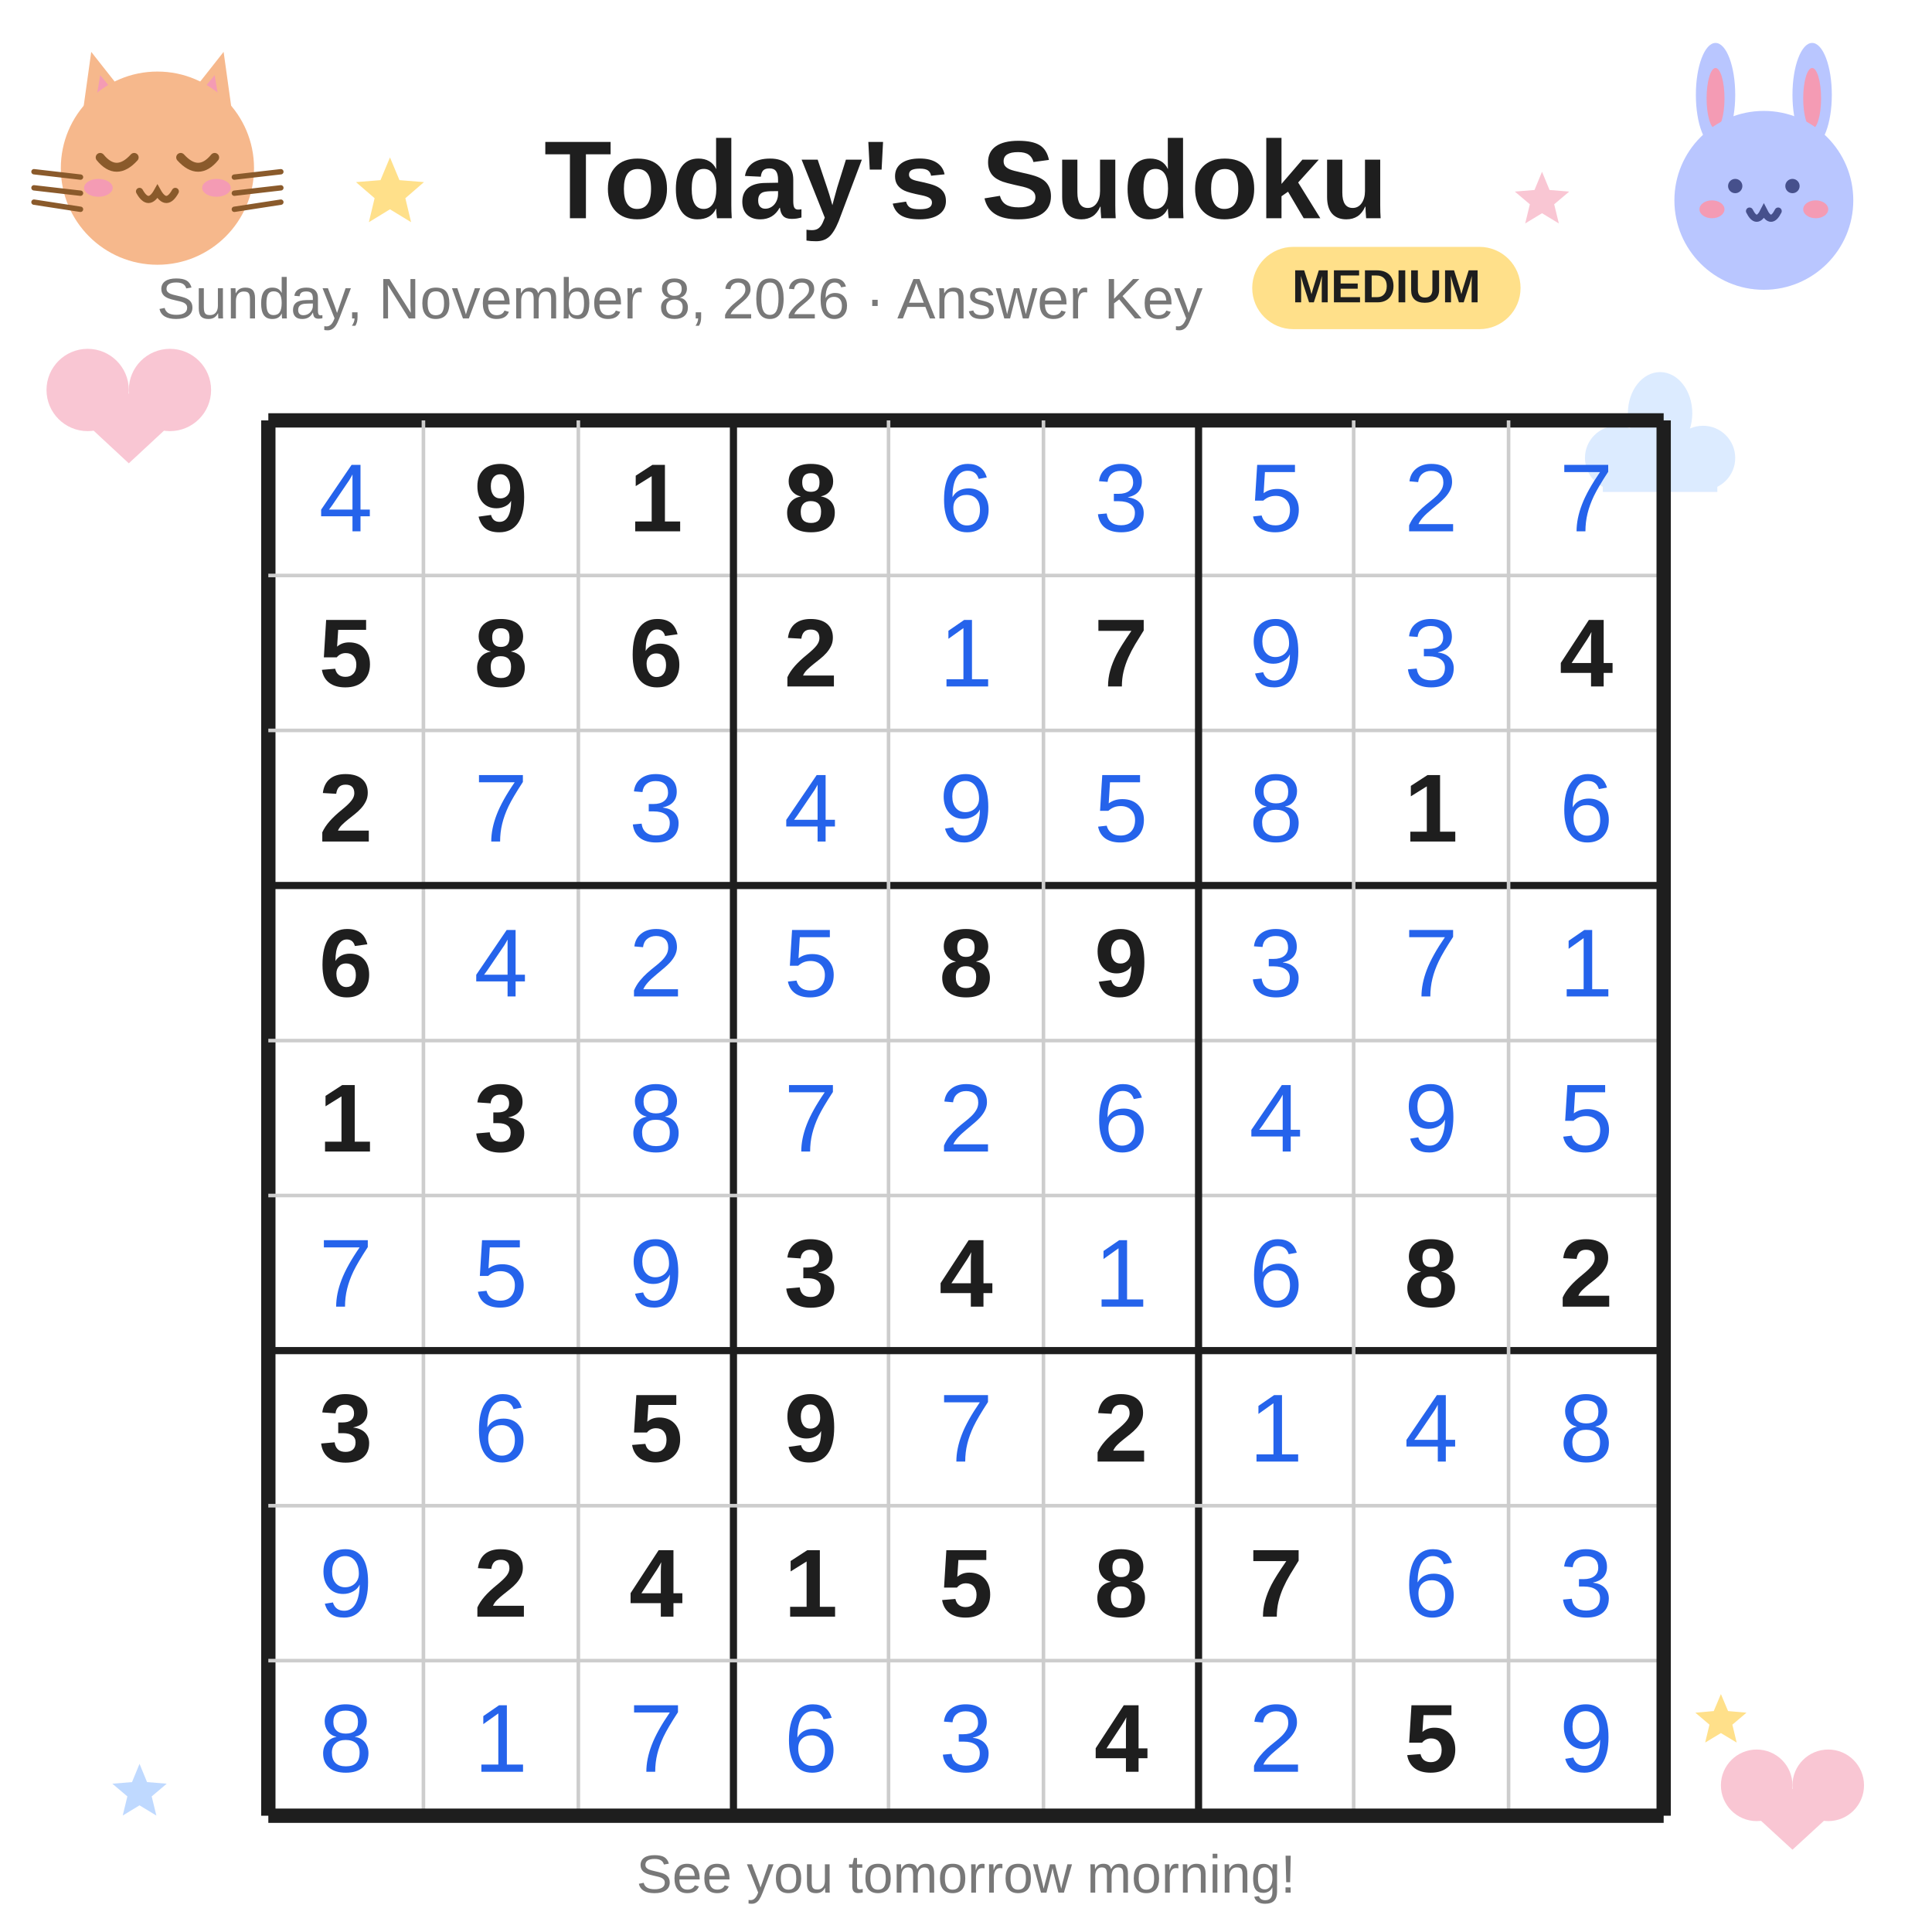
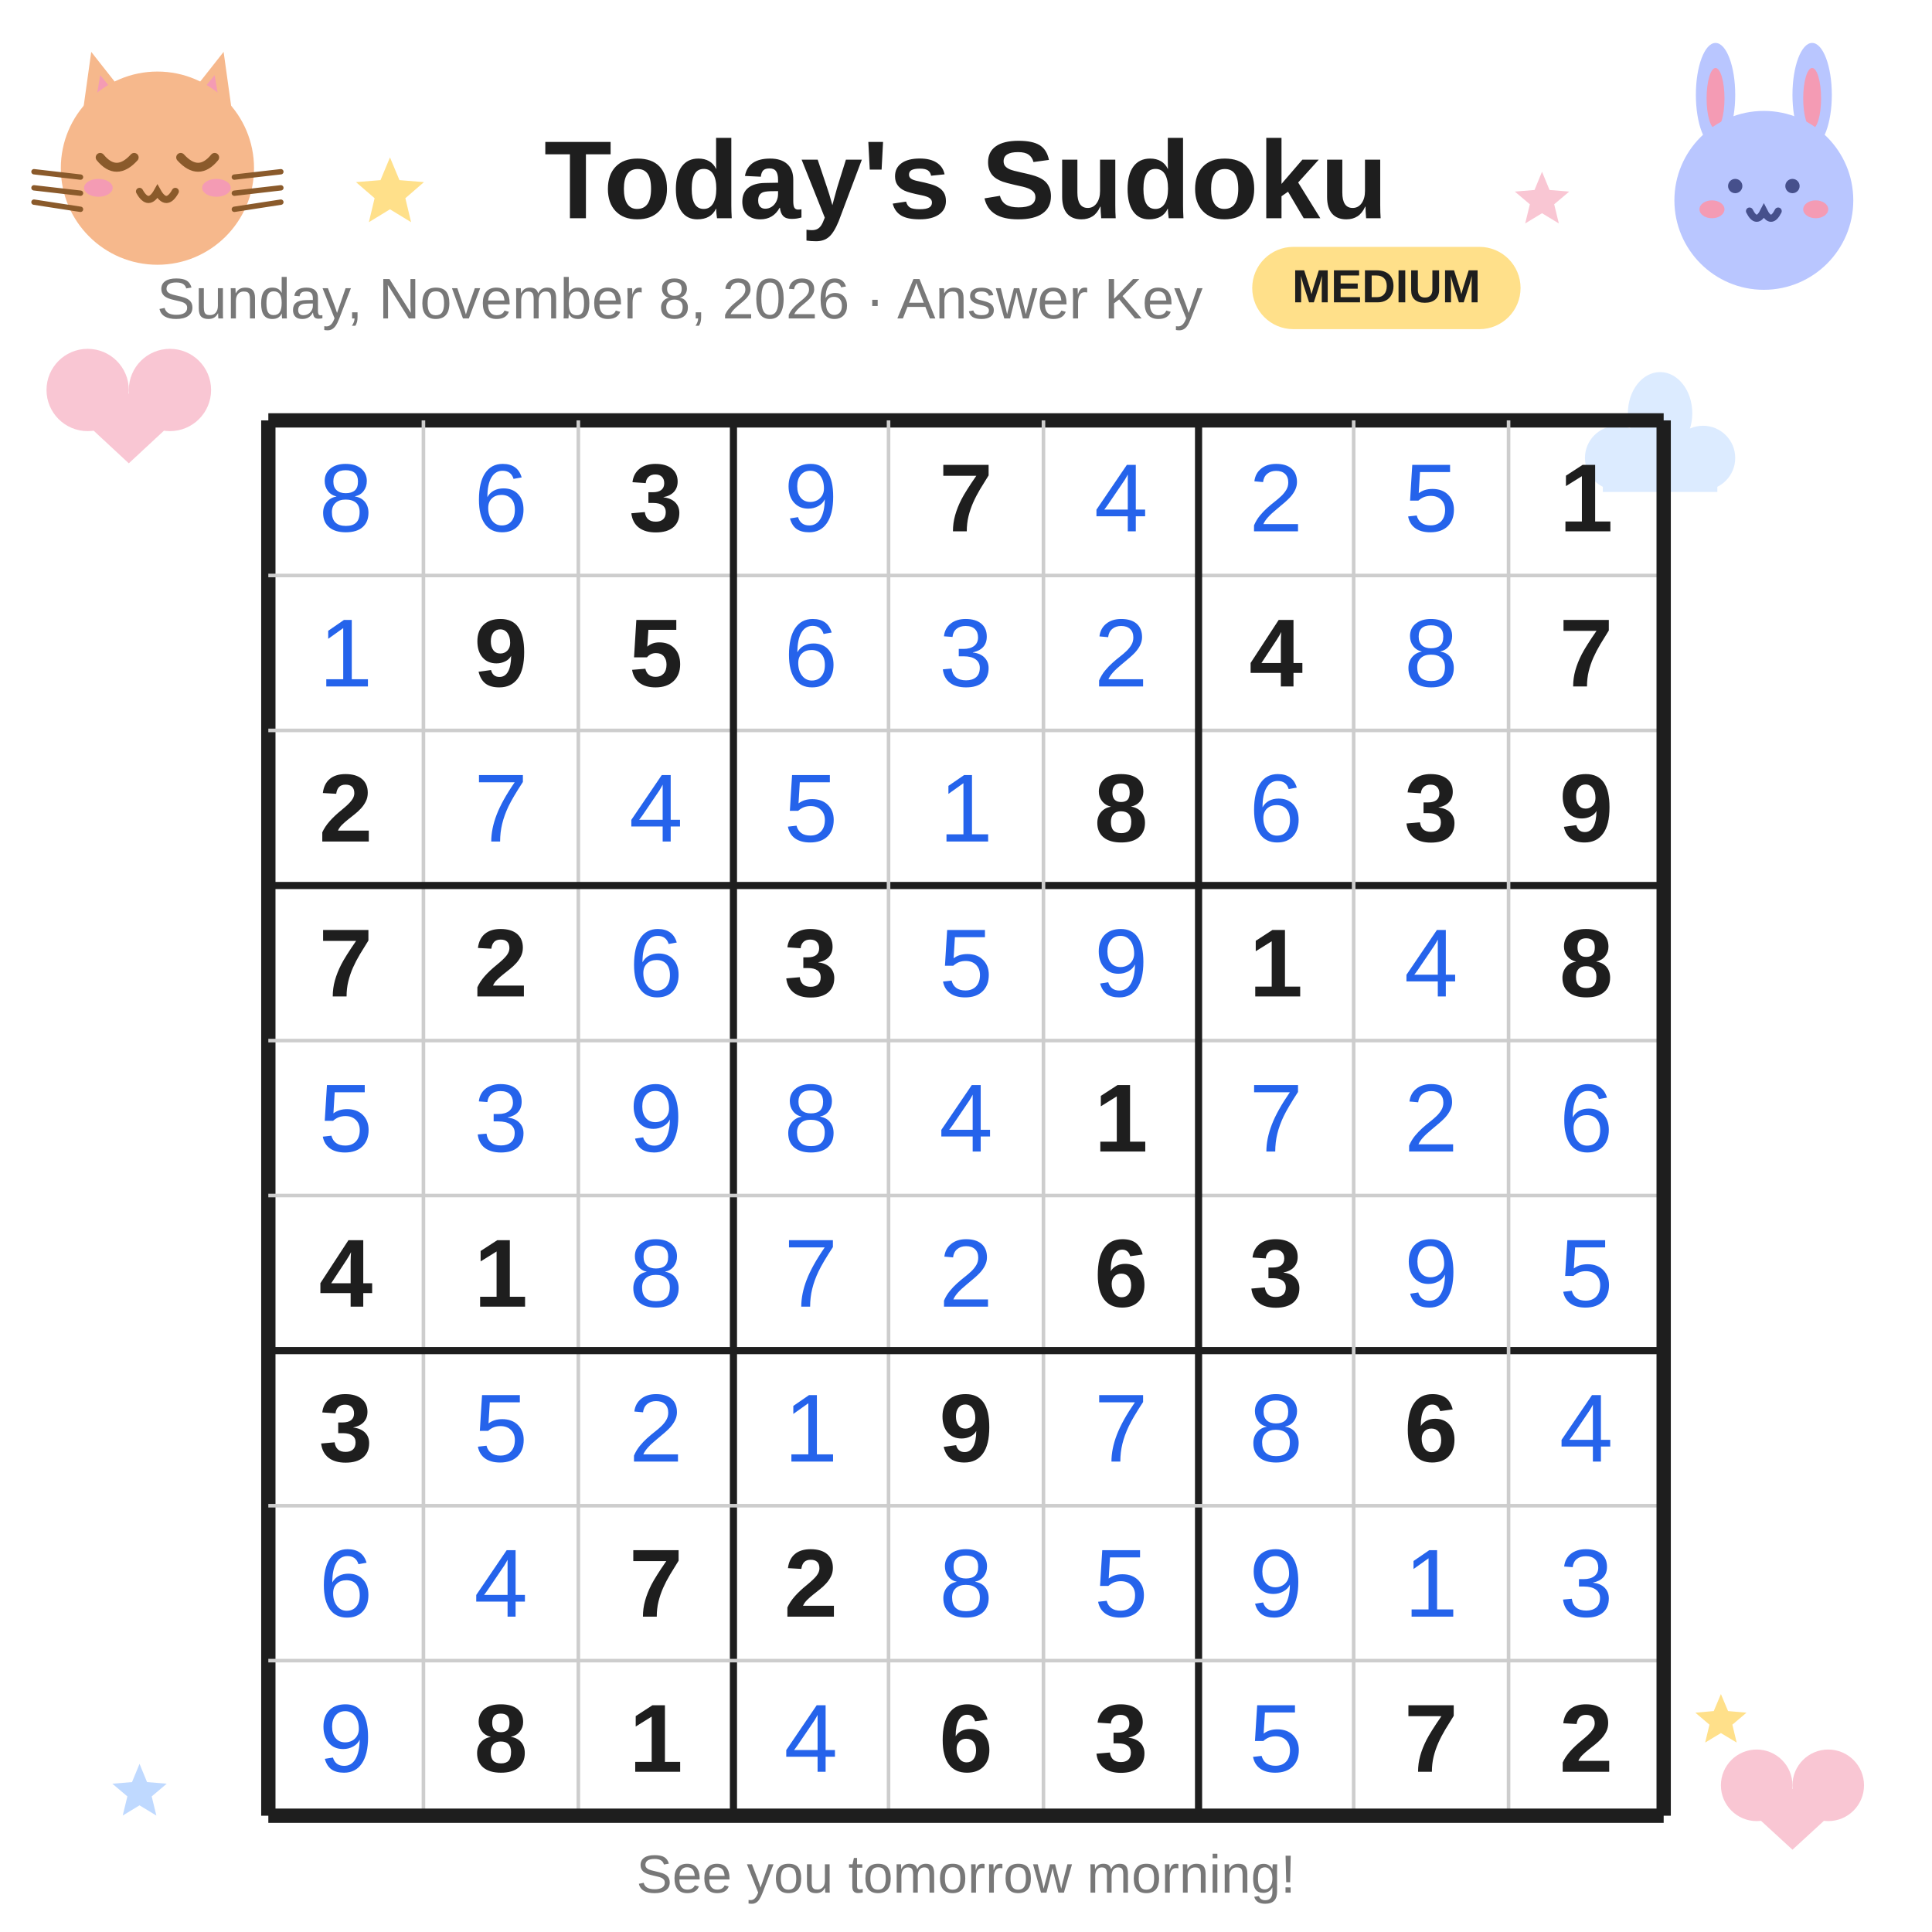
<svg xmlns="http://www.w3.org/2000/svg" viewBox="0 0 1080 1080" width="1080" height="1080">
  <rect width="1080" height="1080" fill="white" />
  <polygon points="45,72 51,29 77,62" fill="#f6b88c" />
  <polygon points="131,72 125,29 99,62" fill="#f6b88c" />
  <polygon points="52,66 56,42 70,59" fill="#f49bb4" />
  <polygon points="124,66 120,42 106,59" fill="#f49bb4" />
  <ellipse cx="88" cy="94" rx="54" ry="54" fill="#f6b88c" />
  <path d="M 56 88 Q 65 99 75 88" stroke="#8a5a2b" stroke-width="5" fill="none" stroke-linecap="round" />
  <path d="M 101 88 Q 111 99 120 88" stroke="#8a5a2b" stroke-width="5" fill="none" stroke-linecap="round" />
  <path d="M 78 107 Q 83 116 88 107 Q 93 116 98 107" stroke="#8a5a2b" stroke-width="4" fill="none" stroke-linecap="round" />
  <ellipse cx="55" cy="105" rx="8" ry="5" fill="#f49bb4" />
  <ellipse cx="121" cy="105" rx="8" ry="5" fill="#f49bb4" />
  <line x1="19" y1="96" x2="45" y2="99" stroke="#8a5a2b" stroke-width="3" stroke-linecap="round" />
  <line x1="131" y1="99" x2="157" y2="96" stroke="#8a5a2b" stroke-width="3" stroke-linecap="round" />
  <line x1="19" y1="105" x2="45" y2="108" stroke="#8a5a2b" stroke-width="3" stroke-linecap="round" />
  <line x1="131" y1="108" x2="157" y2="105" stroke="#8a5a2b" stroke-width="3" stroke-linecap="round" />
  <line x1="19" y1="113" x2="45" y2="117" stroke="#8a5a2b" stroke-width="3" stroke-linecap="round" />
  <line x1="131" y1="117" x2="157" y2="113" stroke="#8a5a2b" stroke-width="3" stroke-linecap="round" />
  <ellipse cx="959" cy="53" rx="11" ry="29" fill="#b9c6ff" />
  <ellipse cx="1013" cy="53" rx="11" ry="29" fill="#b9c6ff" />
  <ellipse cx="959" cy="55" rx="5" ry="17" fill="#f49bb4" />
  <ellipse cx="1013" cy="55" rx="5" ry="17" fill="#f49bb4" />
  <ellipse cx="986" cy="112" rx="50" ry="50" fill="#b9c6ff" />
  <circle cx="970" cy="104" r="4" fill="#46508c" />
  <circle cx="1002" cy="104" r="4" fill="#46508c" />
  <path d="M 978 118 Q 982 126 986 118 Q 990 126 994 118" stroke="#46508c" stroke-width="4" fill="none" stroke-linecap="round" />
  <ellipse cx="957" cy="117" rx="7" ry="5" fill="#f49bb4" />
  <ellipse cx="1015" cy="117" rx="7" ry="5" fill="#f49bb4" />
  <polygon points="218.0,88.0 223.3,100.7 237.0,101.8 226.6,110.8 229.8,124.2 218.0,117.0 206.2,124.2 209.4,110.8 199.0,101.8 212.7,100.7" fill="#ffe08a" />
  <polygon points="862.0,96.0 866.2,106.2 877.2,107.1 868.8,114.2 871.4,124.9 862.0,119.2 852.6,124.9 855.2,114.2 846.8,107.1 857.8,106.2" fill="#f9c6d3" />
  <polygon points="78.0,986.0 82.2,996.2 93.2,997.1 84.8,1004.2 87.4,1014.9 78.0,1009.2 68.6,1014.9 71.2,1004.2 62.8,997.1 73.8,996.2" fill="#bfd9ff" />
  <polygon points="962.0,947.0 966.0,956.5 976.3,957.4 968.4,964.1 970.8,974.1 962.0,968.8 953.2,974.1 955.6,964.1 947.7,957.4 958.0,956.5" fill="#ffe08a" />
  <circle cx="49" cy="218" r="23" fill="#f9c6d3" />
  <circle cx="95" cy="218" r="23" fill="#f9c6d3" />
  <polygon points="30,220 114,220 72,259" fill="#f9c6d3" />
  <circle cx="982" cy="998" r="20" fill="#f9c6d3" />
  <circle cx="1022" cy="998" r="20" fill="#f9c6d3" />
  <polygon points="965,1000 1039,1000 1002,1034" fill="#f9c6d3" />
  <g fill="#dcebff">
    <ellipse cx="904" cy="256" rx="18" ry="18" />
    <ellipse cx="928" cy="231" rx="18" ry="23" />
    <ellipse cx="952" cy="256" rx="18" ry="18" />
    <rect x="896" y="250" width="64" height="25" />
  </g>
  <text x="540" y="122" text-anchor="middle" font-family="DM Sans, Arial, Helvetica, sans-serif" font-size="62" font-weight="700" fill="#1e1e1e">Today's Sudoku</text>
  <text x="380" y="178" text-anchor="middle" font-family="DM Sans, Arial, Helvetica, sans-serif" font-size="32" fill="#787878">Sunday, November 8, 2026  ·  Answer Key</text>
  <rect x="700" y="138" width="150" height="46" rx="23" fill="#ffe08a" />
  <text x="775" y="169" text-anchor="middle" font-family="DM Sans, Arial, Helvetica, sans-serif" font-size="26" font-weight="700" fill="#1e1e1e">MEDIUM</text>
-   <text x="193.3" y="278.3" text-anchor="middle" dominant-baseline="central" font-family="DM Sans, Arial, Helvetica, sans-serif" font-size="54" font-weight="400" fill="#2563eb">4</text>
-   <text x="280.0" y="278.3" text-anchor="middle" dominant-baseline="central" font-family="DM Sans, Arial, Helvetica, sans-serif" font-size="54" font-weight="700" fill="#1e1e1e">9</text>
-   <text x="366.7" y="278.3" text-anchor="middle" dominant-baseline="central" font-family="DM Sans, Arial, Helvetica, sans-serif" font-size="54" font-weight="700" fill="#1e1e1e">1</text>
-   <text x="453.3" y="278.3" text-anchor="middle" dominant-baseline="central" font-family="DM Sans, Arial, Helvetica, sans-serif" font-size="54" font-weight="700" fill="#1e1e1e">8</text>
-   <text x="540.0" y="278.3" text-anchor="middle" dominant-baseline="central" font-family="DM Sans, Arial, Helvetica, sans-serif" font-size="54" font-weight="400" fill="#2563eb">6</text>
-   <text x="626.7" y="278.3" text-anchor="middle" dominant-baseline="central" font-family="DM Sans, Arial, Helvetica, sans-serif" font-size="54" font-weight="400" fill="#2563eb">3</text>
-   <text x="713.3" y="278.3" text-anchor="middle" dominant-baseline="central" font-family="DM Sans, Arial, Helvetica, sans-serif" font-size="54" font-weight="400" fill="#2563eb">5</text>
-   <text x="800.0" y="278.3" text-anchor="middle" dominant-baseline="central" font-family="DM Sans, Arial, Helvetica, sans-serif" font-size="54" font-weight="400" fill="#2563eb">2</text>
-   <text x="886.7" y="278.3" text-anchor="middle" dominant-baseline="central" font-family="DM Sans, Arial, Helvetica, sans-serif" font-size="54" font-weight="400" fill="#2563eb">7</text>
-   <text x="193.3" y="365.0" text-anchor="middle" dominant-baseline="central" font-family="DM Sans, Arial, Helvetica, sans-serif" font-size="54" font-weight="700" fill="#1e1e1e">5</text>
-   <text x="280.0" y="365.0" text-anchor="middle" dominant-baseline="central" font-family="DM Sans, Arial, Helvetica, sans-serif" font-size="54" font-weight="700" fill="#1e1e1e">8</text>
-   <text x="366.7" y="365.0" text-anchor="middle" dominant-baseline="central" font-family="DM Sans, Arial, Helvetica, sans-serif" font-size="54" font-weight="700" fill="#1e1e1e">6</text>
-   <text x="453.3" y="365.0" text-anchor="middle" dominant-baseline="central" font-family="DM Sans, Arial, Helvetica, sans-serif" font-size="54" font-weight="700" fill="#1e1e1e">2</text>
-   <text x="540.0" y="365.0" text-anchor="middle" dominant-baseline="central" font-family="DM Sans, Arial, Helvetica, sans-serif" font-size="54" font-weight="400" fill="#2563eb">1</text>
-   <text x="626.7" y="365.0" text-anchor="middle" dominant-baseline="central" font-family="DM Sans, Arial, Helvetica, sans-serif" font-size="54" font-weight="700" fill="#1e1e1e">7</text>
-   <text x="713.3" y="365.0" text-anchor="middle" dominant-baseline="central" font-family="DM Sans, Arial, Helvetica, sans-serif" font-size="54" font-weight="400" fill="#2563eb">9</text>
-   <text x="800.0" y="365.0" text-anchor="middle" dominant-baseline="central" font-family="DM Sans, Arial, Helvetica, sans-serif" font-size="54" font-weight="400" fill="#2563eb">3</text>
-   <text x="886.7" y="365.0" text-anchor="middle" dominant-baseline="central" font-family="DM Sans, Arial, Helvetica, sans-serif" font-size="54" font-weight="700" fill="#1e1e1e">4</text>
+   <text x="193.3" y="278.3" text-anchor="middle" dominant-baseline="central" font-family="DM Sans, Arial, Helvetica, sans-serif" font-size="54" font-weight="400" fill="#2563eb">8</text>
+   <text x="280.0" y="278.3" text-anchor="middle" dominant-baseline="central" font-family="DM Sans, Arial, Helvetica, sans-serif" font-size="54" font-weight="400" fill="#2563eb">6</text>
+   <text x="366.7" y="278.3" text-anchor="middle" dominant-baseline="central" font-family="DM Sans, Arial, Helvetica, sans-serif" font-size="54" font-weight="700" fill="#1e1e1e">3</text>
+   <text x="453.3" y="278.3" text-anchor="middle" dominant-baseline="central" font-family="DM Sans, Arial, Helvetica, sans-serif" font-size="54" font-weight="400" fill="#2563eb">9</text>
+   <text x="540.0" y="278.3" text-anchor="middle" dominant-baseline="central" font-family="DM Sans, Arial, Helvetica, sans-serif" font-size="54" font-weight="700" fill="#1e1e1e">7</text>
+   <text x="626.7" y="278.3" text-anchor="middle" dominant-baseline="central" font-family="DM Sans, Arial, Helvetica, sans-serif" font-size="54" font-weight="400" fill="#2563eb">4</text>
+   <text x="713.3" y="278.3" text-anchor="middle" dominant-baseline="central" font-family="DM Sans, Arial, Helvetica, sans-serif" font-size="54" font-weight="400" fill="#2563eb">2</text>
+   <text x="800.0" y="278.3" text-anchor="middle" dominant-baseline="central" font-family="DM Sans, Arial, Helvetica, sans-serif" font-size="54" font-weight="400" fill="#2563eb">5</text>
+   <text x="886.7" y="278.3" text-anchor="middle" dominant-baseline="central" font-family="DM Sans, Arial, Helvetica, sans-serif" font-size="54" font-weight="700" fill="#1e1e1e">1</text>
+   <text x="193.3" y="365.0" text-anchor="middle" dominant-baseline="central" font-family="DM Sans, Arial, Helvetica, sans-serif" font-size="54" font-weight="400" fill="#2563eb">1</text>
+   <text x="280.0" y="365.0" text-anchor="middle" dominant-baseline="central" font-family="DM Sans, Arial, Helvetica, sans-serif" font-size="54" font-weight="700" fill="#1e1e1e">9</text>
+   <text x="366.7" y="365.0" text-anchor="middle" dominant-baseline="central" font-family="DM Sans, Arial, Helvetica, sans-serif" font-size="54" font-weight="700" fill="#1e1e1e">5</text>
+   <text x="453.3" y="365.0" text-anchor="middle" dominant-baseline="central" font-family="DM Sans, Arial, Helvetica, sans-serif" font-size="54" font-weight="400" fill="#2563eb">6</text>
+   <text x="540.0" y="365.0" text-anchor="middle" dominant-baseline="central" font-family="DM Sans, Arial, Helvetica, sans-serif" font-size="54" font-weight="400" fill="#2563eb">3</text>
+   <text x="626.7" y="365.0" text-anchor="middle" dominant-baseline="central" font-family="DM Sans, Arial, Helvetica, sans-serif" font-size="54" font-weight="400" fill="#2563eb">2</text>
+   <text x="713.3" y="365.0" text-anchor="middle" dominant-baseline="central" font-family="DM Sans, Arial, Helvetica, sans-serif" font-size="54" font-weight="700" fill="#1e1e1e">4</text>
+   <text x="800.0" y="365.0" text-anchor="middle" dominant-baseline="central" font-family="DM Sans, Arial, Helvetica, sans-serif" font-size="54" font-weight="400" fill="#2563eb">8</text>
+   <text x="886.7" y="365.0" text-anchor="middle" dominant-baseline="central" font-family="DM Sans, Arial, Helvetica, sans-serif" font-size="54" font-weight="700" fill="#1e1e1e">7</text>
  <text x="193.3" y="451.7" text-anchor="middle" dominant-baseline="central" font-family="DM Sans, Arial, Helvetica, sans-serif" font-size="54" font-weight="700" fill="#1e1e1e">2</text>
  <text x="280.0" y="451.7" text-anchor="middle" dominant-baseline="central" font-family="DM Sans, Arial, Helvetica, sans-serif" font-size="54" font-weight="400" fill="#2563eb">7</text>
-   <text x="366.7" y="451.7" text-anchor="middle" dominant-baseline="central" font-family="DM Sans, Arial, Helvetica, sans-serif" font-size="54" font-weight="400" fill="#2563eb">3</text>
-   <text x="453.3" y="451.7" text-anchor="middle" dominant-baseline="central" font-family="DM Sans, Arial, Helvetica, sans-serif" font-size="54" font-weight="400" fill="#2563eb">4</text>
-   <text x="540.0" y="451.7" text-anchor="middle" dominant-baseline="central" font-family="DM Sans, Arial, Helvetica, sans-serif" font-size="54" font-weight="400" fill="#2563eb">9</text>
-   <text x="626.7" y="451.7" text-anchor="middle" dominant-baseline="central" font-family="DM Sans, Arial, Helvetica, sans-serif" font-size="54" font-weight="400" fill="#2563eb">5</text>
-   <text x="713.3" y="451.7" text-anchor="middle" dominant-baseline="central" font-family="DM Sans, Arial, Helvetica, sans-serif" font-size="54" font-weight="400" fill="#2563eb">8</text>
-   <text x="800.0" y="451.7" text-anchor="middle" dominant-baseline="central" font-family="DM Sans, Arial, Helvetica, sans-serif" font-size="54" font-weight="700" fill="#1e1e1e">1</text>
-   <text x="886.7" y="451.7" text-anchor="middle" dominant-baseline="central" font-family="DM Sans, Arial, Helvetica, sans-serif" font-size="54" font-weight="400" fill="#2563eb">6</text>
-   <text x="193.3" y="538.3" text-anchor="middle" dominant-baseline="central" font-family="DM Sans, Arial, Helvetica, sans-serif" font-size="54" font-weight="700" fill="#1e1e1e">6</text>
-   <text x="280.0" y="538.3" text-anchor="middle" dominant-baseline="central" font-family="DM Sans, Arial, Helvetica, sans-serif" font-size="54" font-weight="400" fill="#2563eb">4</text>
-   <text x="366.7" y="538.3" text-anchor="middle" dominant-baseline="central" font-family="DM Sans, Arial, Helvetica, sans-serif" font-size="54" font-weight="400" fill="#2563eb">2</text>
-   <text x="453.3" y="538.3" text-anchor="middle" dominant-baseline="central" font-family="DM Sans, Arial, Helvetica, sans-serif" font-size="54" font-weight="400" fill="#2563eb">5</text>
-   <text x="540.0" y="538.3" text-anchor="middle" dominant-baseline="central" font-family="DM Sans, Arial, Helvetica, sans-serif" font-size="54" font-weight="700" fill="#1e1e1e">8</text>
-   <text x="626.7" y="538.3" text-anchor="middle" dominant-baseline="central" font-family="DM Sans, Arial, Helvetica, sans-serif" font-size="54" font-weight="700" fill="#1e1e1e">9</text>
-   <text x="713.3" y="538.3" text-anchor="middle" dominant-baseline="central" font-family="DM Sans, Arial, Helvetica, sans-serif" font-size="54" font-weight="400" fill="#2563eb">3</text>
-   <text x="800.0" y="538.3" text-anchor="middle" dominant-baseline="central" font-family="DM Sans, Arial, Helvetica, sans-serif" font-size="54" font-weight="400" fill="#2563eb">7</text>
-   <text x="886.7" y="538.3" text-anchor="middle" dominant-baseline="central" font-family="DM Sans, Arial, Helvetica, sans-serif" font-size="54" font-weight="400" fill="#2563eb">1</text>
-   <text x="193.3" y="625.0" text-anchor="middle" dominant-baseline="central" font-family="DM Sans, Arial, Helvetica, sans-serif" font-size="54" font-weight="700" fill="#1e1e1e">1</text>
-   <text x="280.0" y="625.0" text-anchor="middle" dominant-baseline="central" font-family="DM Sans, Arial, Helvetica, sans-serif" font-size="54" font-weight="700" fill="#1e1e1e">3</text>
-   <text x="366.7" y="625.0" text-anchor="middle" dominant-baseline="central" font-family="DM Sans, Arial, Helvetica, sans-serif" font-size="54" font-weight="400" fill="#2563eb">8</text>
-   <text x="453.3" y="625.0" text-anchor="middle" dominant-baseline="central" font-family="DM Sans, Arial, Helvetica, sans-serif" font-size="54" font-weight="400" fill="#2563eb">7</text>
-   <text x="540.0" y="625.0" text-anchor="middle" dominant-baseline="central" font-family="DM Sans, Arial, Helvetica, sans-serif" font-size="54" font-weight="400" fill="#2563eb">2</text>
-   <text x="626.7" y="625.0" text-anchor="middle" dominant-baseline="central" font-family="DM Sans, Arial, Helvetica, sans-serif" font-size="54" font-weight="400" fill="#2563eb">6</text>
-   <text x="713.3" y="625.0" text-anchor="middle" dominant-baseline="central" font-family="DM Sans, Arial, Helvetica, sans-serif" font-size="54" font-weight="400" fill="#2563eb">4</text>
-   <text x="800.0" y="625.0" text-anchor="middle" dominant-baseline="central" font-family="DM Sans, Arial, Helvetica, sans-serif" font-size="54" font-weight="400" fill="#2563eb">9</text>
-   <text x="886.7" y="625.0" text-anchor="middle" dominant-baseline="central" font-family="DM Sans, Arial, Helvetica, sans-serif" font-size="54" font-weight="400" fill="#2563eb">5</text>
-   <text x="193.3" y="711.7" text-anchor="middle" dominant-baseline="central" font-family="DM Sans, Arial, Helvetica, sans-serif" font-size="54" font-weight="400" fill="#2563eb">7</text>
-   <text x="280.0" y="711.7" text-anchor="middle" dominant-baseline="central" font-family="DM Sans, Arial, Helvetica, sans-serif" font-size="54" font-weight="400" fill="#2563eb">5</text>
-   <text x="366.7" y="711.7" text-anchor="middle" dominant-baseline="central" font-family="DM Sans, Arial, Helvetica, sans-serif" font-size="54" font-weight="400" fill="#2563eb">9</text>
-   <text x="453.3" y="711.7" text-anchor="middle" dominant-baseline="central" font-family="DM Sans, Arial, Helvetica, sans-serif" font-size="54" font-weight="700" fill="#1e1e1e">3</text>
-   <text x="540.0" y="711.7" text-anchor="middle" dominant-baseline="central" font-family="DM Sans, Arial, Helvetica, sans-serif" font-size="54" font-weight="700" fill="#1e1e1e">4</text>
-   <text x="626.7" y="711.7" text-anchor="middle" dominant-baseline="central" font-family="DM Sans, Arial, Helvetica, sans-serif" font-size="54" font-weight="400" fill="#2563eb">1</text>
-   <text x="713.3" y="711.7" text-anchor="middle" dominant-baseline="central" font-family="DM Sans, Arial, Helvetica, sans-serif" font-size="54" font-weight="400" fill="#2563eb">6</text>
-   <text x="800.0" y="711.7" text-anchor="middle" dominant-baseline="central" font-family="DM Sans, Arial, Helvetica, sans-serif" font-size="54" font-weight="700" fill="#1e1e1e">8</text>
-   <text x="886.7" y="711.7" text-anchor="middle" dominant-baseline="central" font-family="DM Sans, Arial, Helvetica, sans-serif" font-size="54" font-weight="700" fill="#1e1e1e">2</text>
+   <text x="366.7" y="451.7" text-anchor="middle" dominant-baseline="central" font-family="DM Sans, Arial, Helvetica, sans-serif" font-size="54" font-weight="400" fill="#2563eb">4</text>
+   <text x="453.3" y="451.7" text-anchor="middle" dominant-baseline="central" font-family="DM Sans, Arial, Helvetica, sans-serif" font-size="54" font-weight="400" fill="#2563eb">5</text>
+   <text x="540.0" y="451.7" text-anchor="middle" dominant-baseline="central" font-family="DM Sans, Arial, Helvetica, sans-serif" font-size="54" font-weight="400" fill="#2563eb">1</text>
+   <text x="626.7" y="451.7" text-anchor="middle" dominant-baseline="central" font-family="DM Sans, Arial, Helvetica, sans-serif" font-size="54" font-weight="700" fill="#1e1e1e">8</text>
+   <text x="713.3" y="451.7" text-anchor="middle" dominant-baseline="central" font-family="DM Sans, Arial, Helvetica, sans-serif" font-size="54" font-weight="400" fill="#2563eb">6</text>
+   <text x="800.0" y="451.7" text-anchor="middle" dominant-baseline="central" font-family="DM Sans, Arial, Helvetica, sans-serif" font-size="54" font-weight="700" fill="#1e1e1e">3</text>
+   <text x="886.7" y="451.7" text-anchor="middle" dominant-baseline="central" font-family="DM Sans, Arial, Helvetica, sans-serif" font-size="54" font-weight="700" fill="#1e1e1e">9</text>
+   <text x="193.3" y="538.3" text-anchor="middle" dominant-baseline="central" font-family="DM Sans, Arial, Helvetica, sans-serif" font-size="54" font-weight="700" fill="#1e1e1e">7</text>
+   <text x="280.0" y="538.3" text-anchor="middle" dominant-baseline="central" font-family="DM Sans, Arial, Helvetica, sans-serif" font-size="54" font-weight="700" fill="#1e1e1e">2</text>
+   <text x="366.7" y="538.3" text-anchor="middle" dominant-baseline="central" font-family="DM Sans, Arial, Helvetica, sans-serif" font-size="54" font-weight="400" fill="#2563eb">6</text>
+   <text x="453.3" y="538.3" text-anchor="middle" dominant-baseline="central" font-family="DM Sans, Arial, Helvetica, sans-serif" font-size="54" font-weight="700" fill="#1e1e1e">3</text>
+   <text x="540.0" y="538.3" text-anchor="middle" dominant-baseline="central" font-family="DM Sans, Arial, Helvetica, sans-serif" font-size="54" font-weight="400" fill="#2563eb">5</text>
+   <text x="626.7" y="538.3" text-anchor="middle" dominant-baseline="central" font-family="DM Sans, Arial, Helvetica, sans-serif" font-size="54" font-weight="400" fill="#2563eb">9</text>
+   <text x="713.3" y="538.3" text-anchor="middle" dominant-baseline="central" font-family="DM Sans, Arial, Helvetica, sans-serif" font-size="54" font-weight="700" fill="#1e1e1e">1</text>
+   <text x="800.0" y="538.3" text-anchor="middle" dominant-baseline="central" font-family="DM Sans, Arial, Helvetica, sans-serif" font-size="54" font-weight="400" fill="#2563eb">4</text>
+   <text x="886.7" y="538.3" text-anchor="middle" dominant-baseline="central" font-family="DM Sans, Arial, Helvetica, sans-serif" font-size="54" font-weight="700" fill="#1e1e1e">8</text>
+   <text x="193.3" y="625.0" text-anchor="middle" dominant-baseline="central" font-family="DM Sans, Arial, Helvetica, sans-serif" font-size="54" font-weight="400" fill="#2563eb">5</text>
+   <text x="280.0" y="625.0" text-anchor="middle" dominant-baseline="central" font-family="DM Sans, Arial, Helvetica, sans-serif" font-size="54" font-weight="400" fill="#2563eb">3</text>
+   <text x="366.7" y="625.0" text-anchor="middle" dominant-baseline="central" font-family="DM Sans, Arial, Helvetica, sans-serif" font-size="54" font-weight="400" fill="#2563eb">9</text>
+   <text x="453.3" y="625.0" text-anchor="middle" dominant-baseline="central" font-family="DM Sans, Arial, Helvetica, sans-serif" font-size="54" font-weight="400" fill="#2563eb">8</text>
+   <text x="540.0" y="625.0" text-anchor="middle" dominant-baseline="central" font-family="DM Sans, Arial, Helvetica, sans-serif" font-size="54" font-weight="400" fill="#2563eb">4</text>
+   <text x="626.7" y="625.0" text-anchor="middle" dominant-baseline="central" font-family="DM Sans, Arial, Helvetica, sans-serif" font-size="54" font-weight="700" fill="#1e1e1e">1</text>
+   <text x="713.3" y="625.0" text-anchor="middle" dominant-baseline="central" font-family="DM Sans, Arial, Helvetica, sans-serif" font-size="54" font-weight="400" fill="#2563eb">7</text>
+   <text x="800.0" y="625.0" text-anchor="middle" dominant-baseline="central" font-family="DM Sans, Arial, Helvetica, sans-serif" font-size="54" font-weight="400" fill="#2563eb">2</text>
+   <text x="886.7" y="625.0" text-anchor="middle" dominant-baseline="central" font-family="DM Sans, Arial, Helvetica, sans-serif" font-size="54" font-weight="400" fill="#2563eb">6</text>
+   <text x="193.3" y="711.7" text-anchor="middle" dominant-baseline="central" font-family="DM Sans, Arial, Helvetica, sans-serif" font-size="54" font-weight="700" fill="#1e1e1e">4</text>
+   <text x="280.0" y="711.7" text-anchor="middle" dominant-baseline="central" font-family="DM Sans, Arial, Helvetica, sans-serif" font-size="54" font-weight="700" fill="#1e1e1e">1</text>
+   <text x="366.7" y="711.7" text-anchor="middle" dominant-baseline="central" font-family="DM Sans, Arial, Helvetica, sans-serif" font-size="54" font-weight="400" fill="#2563eb">8</text>
+   <text x="453.3" y="711.7" text-anchor="middle" dominant-baseline="central" font-family="DM Sans, Arial, Helvetica, sans-serif" font-size="54" font-weight="400" fill="#2563eb">7</text>
+   <text x="540.0" y="711.7" text-anchor="middle" dominant-baseline="central" font-family="DM Sans, Arial, Helvetica, sans-serif" font-size="54" font-weight="400" fill="#2563eb">2</text>
+   <text x="626.7" y="711.7" text-anchor="middle" dominant-baseline="central" font-family="DM Sans, Arial, Helvetica, sans-serif" font-size="54" font-weight="700" fill="#1e1e1e">6</text>
+   <text x="713.3" y="711.7" text-anchor="middle" dominant-baseline="central" font-family="DM Sans, Arial, Helvetica, sans-serif" font-size="54" font-weight="700" fill="#1e1e1e">3</text>
+   <text x="800.0" y="711.7" text-anchor="middle" dominant-baseline="central" font-family="DM Sans, Arial, Helvetica, sans-serif" font-size="54" font-weight="400" fill="#2563eb">9</text>
+   <text x="886.7" y="711.7" text-anchor="middle" dominant-baseline="central" font-family="DM Sans, Arial, Helvetica, sans-serif" font-size="54" font-weight="400" fill="#2563eb">5</text>
  <text x="193.3" y="798.3" text-anchor="middle" dominant-baseline="central" font-family="DM Sans, Arial, Helvetica, sans-serif" font-size="54" font-weight="700" fill="#1e1e1e">3</text>
-   <text x="280.0" y="798.3" text-anchor="middle" dominant-baseline="central" font-family="DM Sans, Arial, Helvetica, sans-serif" font-size="54" font-weight="400" fill="#2563eb">6</text>
-   <text x="366.7" y="798.3" text-anchor="middle" dominant-baseline="central" font-family="DM Sans, Arial, Helvetica, sans-serif" font-size="54" font-weight="700" fill="#1e1e1e">5</text>
-   <text x="453.3" y="798.3" text-anchor="middle" dominant-baseline="central" font-family="DM Sans, Arial, Helvetica, sans-serif" font-size="54" font-weight="700" fill="#1e1e1e">9</text>
-   <text x="540.0" y="798.3" text-anchor="middle" dominant-baseline="central" font-family="DM Sans, Arial, Helvetica, sans-serif" font-size="54" font-weight="400" fill="#2563eb">7</text>
-   <text x="626.7" y="798.3" text-anchor="middle" dominant-baseline="central" font-family="DM Sans, Arial, Helvetica, sans-serif" font-size="54" font-weight="700" fill="#1e1e1e">2</text>
-   <text x="713.3" y="798.3" text-anchor="middle" dominant-baseline="central" font-family="DM Sans, Arial, Helvetica, sans-serif" font-size="54" font-weight="400" fill="#2563eb">1</text>
-   <text x="800.0" y="798.3" text-anchor="middle" dominant-baseline="central" font-family="DM Sans, Arial, Helvetica, sans-serif" font-size="54" font-weight="400" fill="#2563eb">4</text>
-   <text x="886.7" y="798.3" text-anchor="middle" dominant-baseline="central" font-family="DM Sans, Arial, Helvetica, sans-serif" font-size="54" font-weight="400" fill="#2563eb">8</text>
-   <text x="193.3" y="885.0" text-anchor="middle" dominant-baseline="central" font-family="DM Sans, Arial, Helvetica, sans-serif" font-size="54" font-weight="400" fill="#2563eb">9</text>
-   <text x="280.0" y="885.0" text-anchor="middle" dominant-baseline="central" font-family="DM Sans, Arial, Helvetica, sans-serif" font-size="54" font-weight="700" fill="#1e1e1e">2</text>
-   <text x="366.7" y="885.0" text-anchor="middle" dominant-baseline="central" font-family="DM Sans, Arial, Helvetica, sans-serif" font-size="54" font-weight="700" fill="#1e1e1e">4</text>
-   <text x="453.3" y="885.0" text-anchor="middle" dominant-baseline="central" font-family="DM Sans, Arial, Helvetica, sans-serif" font-size="54" font-weight="700" fill="#1e1e1e">1</text>
-   <text x="540.0" y="885.0" text-anchor="middle" dominant-baseline="central" font-family="DM Sans, Arial, Helvetica, sans-serif" font-size="54" font-weight="700" fill="#1e1e1e">5</text>
-   <text x="626.7" y="885.0" text-anchor="middle" dominant-baseline="central" font-family="DM Sans, Arial, Helvetica, sans-serif" font-size="54" font-weight="700" fill="#1e1e1e">8</text>
-   <text x="713.3" y="885.0" text-anchor="middle" dominant-baseline="central" font-family="DM Sans, Arial, Helvetica, sans-serif" font-size="54" font-weight="700" fill="#1e1e1e">7</text>
-   <text x="800.0" y="885.0" text-anchor="middle" dominant-baseline="central" font-family="DM Sans, Arial, Helvetica, sans-serif" font-size="54" font-weight="400" fill="#2563eb">6</text>
+   <text x="280.0" y="798.3" text-anchor="middle" dominant-baseline="central" font-family="DM Sans, Arial, Helvetica, sans-serif" font-size="54" font-weight="400" fill="#2563eb">5</text>
+   <text x="366.7" y="798.3" text-anchor="middle" dominant-baseline="central" font-family="DM Sans, Arial, Helvetica, sans-serif" font-size="54" font-weight="400" fill="#2563eb">2</text>
+   <text x="453.3" y="798.3" text-anchor="middle" dominant-baseline="central" font-family="DM Sans, Arial, Helvetica, sans-serif" font-size="54" font-weight="400" fill="#2563eb">1</text>
+   <text x="540.0" y="798.3" text-anchor="middle" dominant-baseline="central" font-family="DM Sans, Arial, Helvetica, sans-serif" font-size="54" font-weight="700" fill="#1e1e1e">9</text>
+   <text x="626.7" y="798.3" text-anchor="middle" dominant-baseline="central" font-family="DM Sans, Arial, Helvetica, sans-serif" font-size="54" font-weight="400" fill="#2563eb">7</text>
+   <text x="713.3" y="798.3" text-anchor="middle" dominant-baseline="central" font-family="DM Sans, Arial, Helvetica, sans-serif" font-size="54" font-weight="400" fill="#2563eb">8</text>
+   <text x="800.0" y="798.3" text-anchor="middle" dominant-baseline="central" font-family="DM Sans, Arial, Helvetica, sans-serif" font-size="54" font-weight="700" fill="#1e1e1e">6</text>
+   <text x="886.7" y="798.3" text-anchor="middle" dominant-baseline="central" font-family="DM Sans, Arial, Helvetica, sans-serif" font-size="54" font-weight="400" fill="#2563eb">4</text>
+   <text x="193.3" y="885.0" text-anchor="middle" dominant-baseline="central" font-family="DM Sans, Arial, Helvetica, sans-serif" font-size="54" font-weight="400" fill="#2563eb">6</text>
+   <text x="280.0" y="885.0" text-anchor="middle" dominant-baseline="central" font-family="DM Sans, Arial, Helvetica, sans-serif" font-size="54" font-weight="400" fill="#2563eb">4</text>
+   <text x="366.7" y="885.0" text-anchor="middle" dominant-baseline="central" font-family="DM Sans, Arial, Helvetica, sans-serif" font-size="54" font-weight="700" fill="#1e1e1e">7</text>
+   <text x="453.3" y="885.0" text-anchor="middle" dominant-baseline="central" font-family="DM Sans, Arial, Helvetica, sans-serif" font-size="54" font-weight="700" fill="#1e1e1e">2</text>
+   <text x="540.0" y="885.0" text-anchor="middle" dominant-baseline="central" font-family="DM Sans, Arial, Helvetica, sans-serif" font-size="54" font-weight="400" fill="#2563eb">8</text>
+   <text x="626.7" y="885.0" text-anchor="middle" dominant-baseline="central" font-family="DM Sans, Arial, Helvetica, sans-serif" font-size="54" font-weight="400" fill="#2563eb">5</text>
+   <text x="713.3" y="885.0" text-anchor="middle" dominant-baseline="central" font-family="DM Sans, Arial, Helvetica, sans-serif" font-size="54" font-weight="400" fill="#2563eb">9</text>
+   <text x="800.0" y="885.0" text-anchor="middle" dominant-baseline="central" font-family="DM Sans, Arial, Helvetica, sans-serif" font-size="54" font-weight="400" fill="#2563eb">1</text>
  <text x="886.7" y="885.0" text-anchor="middle" dominant-baseline="central" font-family="DM Sans, Arial, Helvetica, sans-serif" font-size="54" font-weight="400" fill="#2563eb">3</text>
-   <text x="193.3" y="971.7" text-anchor="middle" dominant-baseline="central" font-family="DM Sans, Arial, Helvetica, sans-serif" font-size="54" font-weight="400" fill="#2563eb">8</text>
-   <text x="280.0" y="971.7" text-anchor="middle" dominant-baseline="central" font-family="DM Sans, Arial, Helvetica, sans-serif" font-size="54" font-weight="400" fill="#2563eb">1</text>
-   <text x="366.7" y="971.7" text-anchor="middle" dominant-baseline="central" font-family="DM Sans, Arial, Helvetica, sans-serif" font-size="54" font-weight="400" fill="#2563eb">7</text>
-   <text x="453.3" y="971.7" text-anchor="middle" dominant-baseline="central" font-family="DM Sans, Arial, Helvetica, sans-serif" font-size="54" font-weight="400" fill="#2563eb">6</text>
-   <text x="540.0" y="971.7" text-anchor="middle" dominant-baseline="central" font-family="DM Sans, Arial, Helvetica, sans-serif" font-size="54" font-weight="400" fill="#2563eb">3</text>
-   <text x="626.7" y="971.7" text-anchor="middle" dominant-baseline="central" font-family="DM Sans, Arial, Helvetica, sans-serif" font-size="54" font-weight="700" fill="#1e1e1e">4</text>
-   <text x="713.3" y="971.7" text-anchor="middle" dominant-baseline="central" font-family="DM Sans, Arial, Helvetica, sans-serif" font-size="54" font-weight="400" fill="#2563eb">2</text>
-   <text x="800.0" y="971.7" text-anchor="middle" dominant-baseline="central" font-family="DM Sans, Arial, Helvetica, sans-serif" font-size="54" font-weight="700" fill="#1e1e1e">5</text>
-   <text x="886.7" y="971.7" text-anchor="middle" dominant-baseline="central" font-family="DM Sans, Arial, Helvetica, sans-serif" font-size="54" font-weight="400" fill="#2563eb">9</text>
+   <text x="193.3" y="971.7" text-anchor="middle" dominant-baseline="central" font-family="DM Sans, Arial, Helvetica, sans-serif" font-size="54" font-weight="400" fill="#2563eb">9</text>
+   <text x="280.0" y="971.7" text-anchor="middle" dominant-baseline="central" font-family="DM Sans, Arial, Helvetica, sans-serif" font-size="54" font-weight="700" fill="#1e1e1e">8</text>
+   <text x="366.7" y="971.7" text-anchor="middle" dominant-baseline="central" font-family="DM Sans, Arial, Helvetica, sans-serif" font-size="54" font-weight="700" fill="#1e1e1e">1</text>
+   <text x="453.3" y="971.7" text-anchor="middle" dominant-baseline="central" font-family="DM Sans, Arial, Helvetica, sans-serif" font-size="54" font-weight="400" fill="#2563eb">4</text>
+   <text x="540.0" y="971.7" text-anchor="middle" dominant-baseline="central" font-family="DM Sans, Arial, Helvetica, sans-serif" font-size="54" font-weight="700" fill="#1e1e1e">6</text>
+   <text x="626.7" y="971.7" text-anchor="middle" dominant-baseline="central" font-family="DM Sans, Arial, Helvetica, sans-serif" font-size="54" font-weight="700" fill="#1e1e1e">3</text>
+   <text x="713.3" y="971.7" text-anchor="middle" dominant-baseline="central" font-family="DM Sans, Arial, Helvetica, sans-serif" font-size="54" font-weight="400" fill="#2563eb">5</text>
+   <text x="800.0" y="971.7" text-anchor="middle" dominant-baseline="central" font-family="DM Sans, Arial, Helvetica, sans-serif" font-size="54" font-weight="700" fill="#1e1e1e">7</text>
+   <text x="886.7" y="971.7" text-anchor="middle" dominant-baseline="central" font-family="DM Sans, Arial, Helvetica, sans-serif" font-size="54" font-weight="700" fill="#1e1e1e">2</text>
  <line x1="150.0" y1="235" x2="150.0" y2="1015" stroke="#1e1e1e" stroke-width="8" />
  <line x1="150" y1="235.0" x2="930" y2="235.0" stroke="#1e1e1e" stroke-width="8" />
  <line x1="236.7" y1="235" x2="236.7" y2="1015" stroke="#cdcdcd" stroke-width="2" />
  <line x1="150" y1="321.7" x2="930" y2="321.7" stroke="#cdcdcd" stroke-width="2" />
  <line x1="323.3" y1="235" x2="323.3" y2="1015" stroke="#cdcdcd" stroke-width="2" />
  <line x1="150" y1="408.3" x2="930" y2="408.3" stroke="#cdcdcd" stroke-width="2" />
  <line x1="410.0" y1="235" x2="410.0" y2="1015" stroke="#1e1e1e" stroke-width="4" />
  <line x1="150" y1="495.0" x2="930" y2="495.0" stroke="#1e1e1e" stroke-width="4" />
  <line x1="496.7" y1="235" x2="496.7" y2="1015" stroke="#cdcdcd" stroke-width="2" />
  <line x1="150" y1="581.7" x2="930" y2="581.7" stroke="#cdcdcd" stroke-width="2" />
  <line x1="583.3" y1="235" x2="583.3" y2="1015" stroke="#cdcdcd" stroke-width="2" />
  <line x1="150" y1="668.3" x2="930" y2="668.3" stroke="#cdcdcd" stroke-width="2" />
  <line x1="670.0" y1="235" x2="670.0" y2="1015" stroke="#1e1e1e" stroke-width="4" />
  <line x1="150" y1="755.0" x2="930" y2="755.0" stroke="#1e1e1e" stroke-width="4" />
  <line x1="756.7" y1="235" x2="756.7" y2="1015" stroke="#cdcdcd" stroke-width="2" />
  <line x1="150" y1="841.7" x2="930" y2="841.7" stroke="#cdcdcd" stroke-width="2" />
  <line x1="843.3" y1="235" x2="843.3" y2="1015" stroke="#cdcdcd" stroke-width="2" />
  <line x1="150" y1="928.3" x2="930" y2="928.3" stroke="#cdcdcd" stroke-width="2" />
  <line x1="930.0" y1="235" x2="930.0" y2="1015" stroke="#1e1e1e" stroke-width="8" />
  <line x1="150" y1="1015.0" x2="930" y2="1015.0" stroke="#1e1e1e" stroke-width="8" />
  <text x="540" y="1058" text-anchor="middle" font-family="DM Sans, Arial, Helvetica, sans-serif" font-size="30" fill="#787878">See you tomorrow morning!</text>
</svg>
